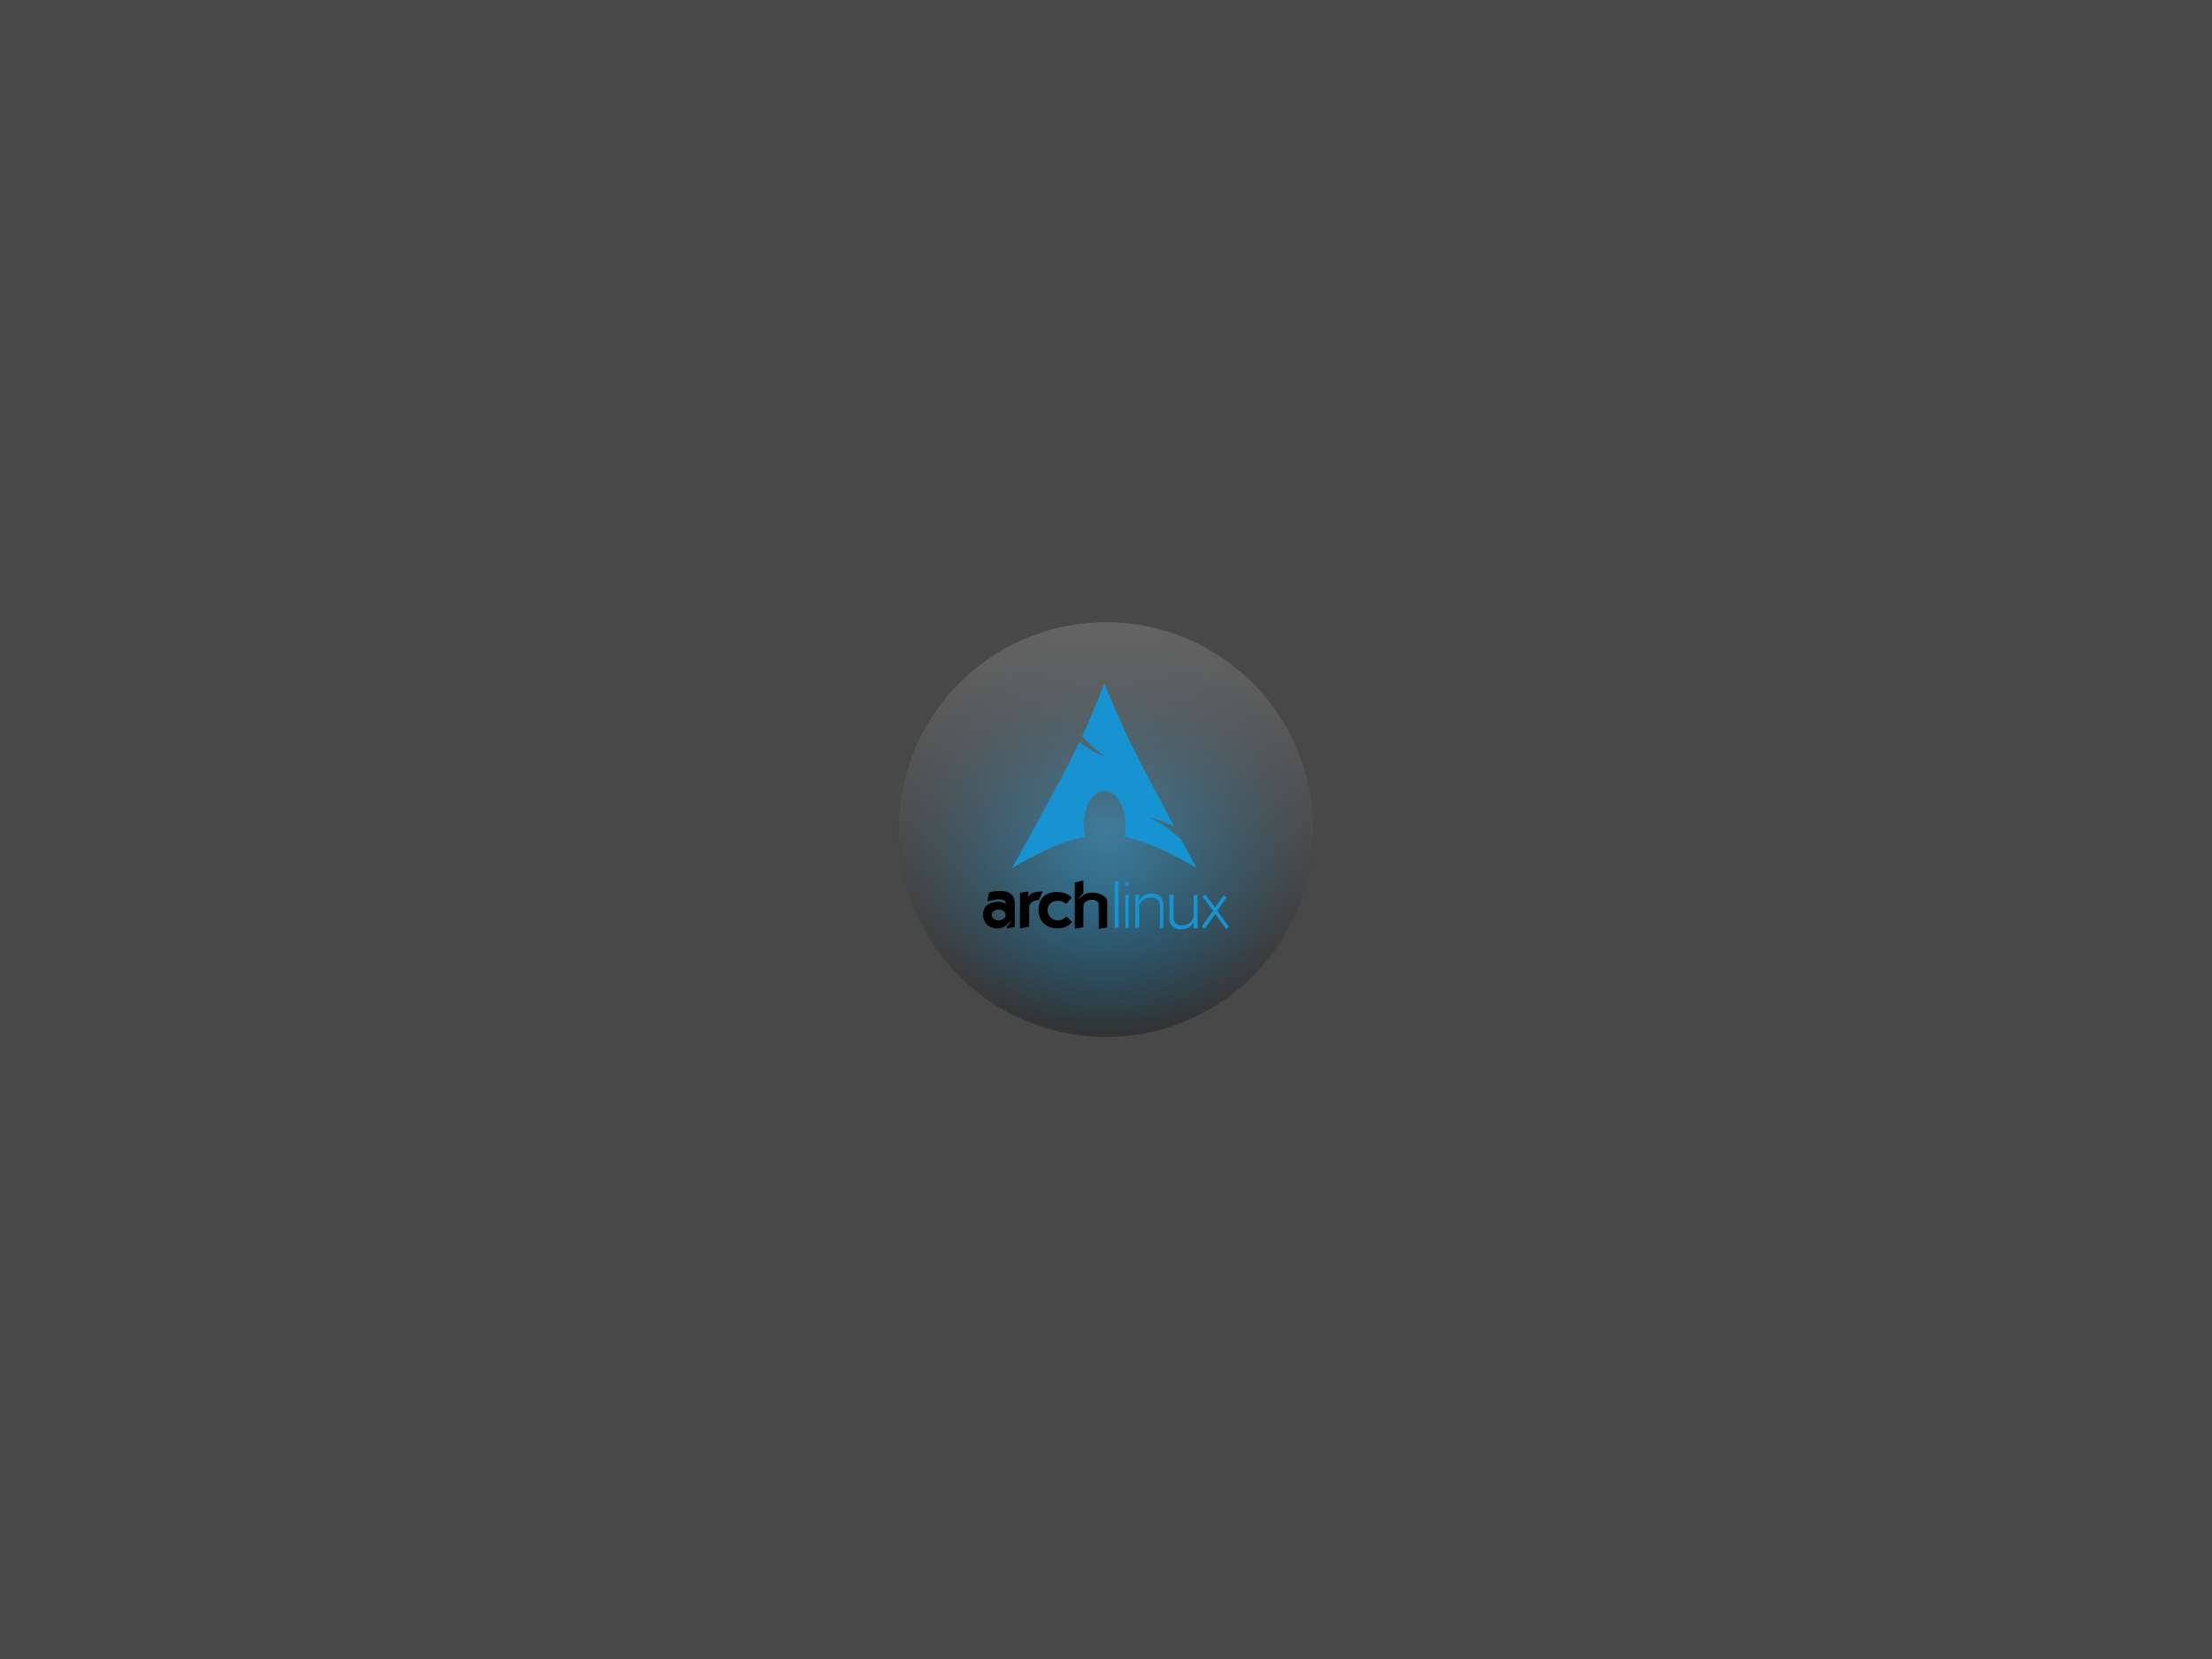
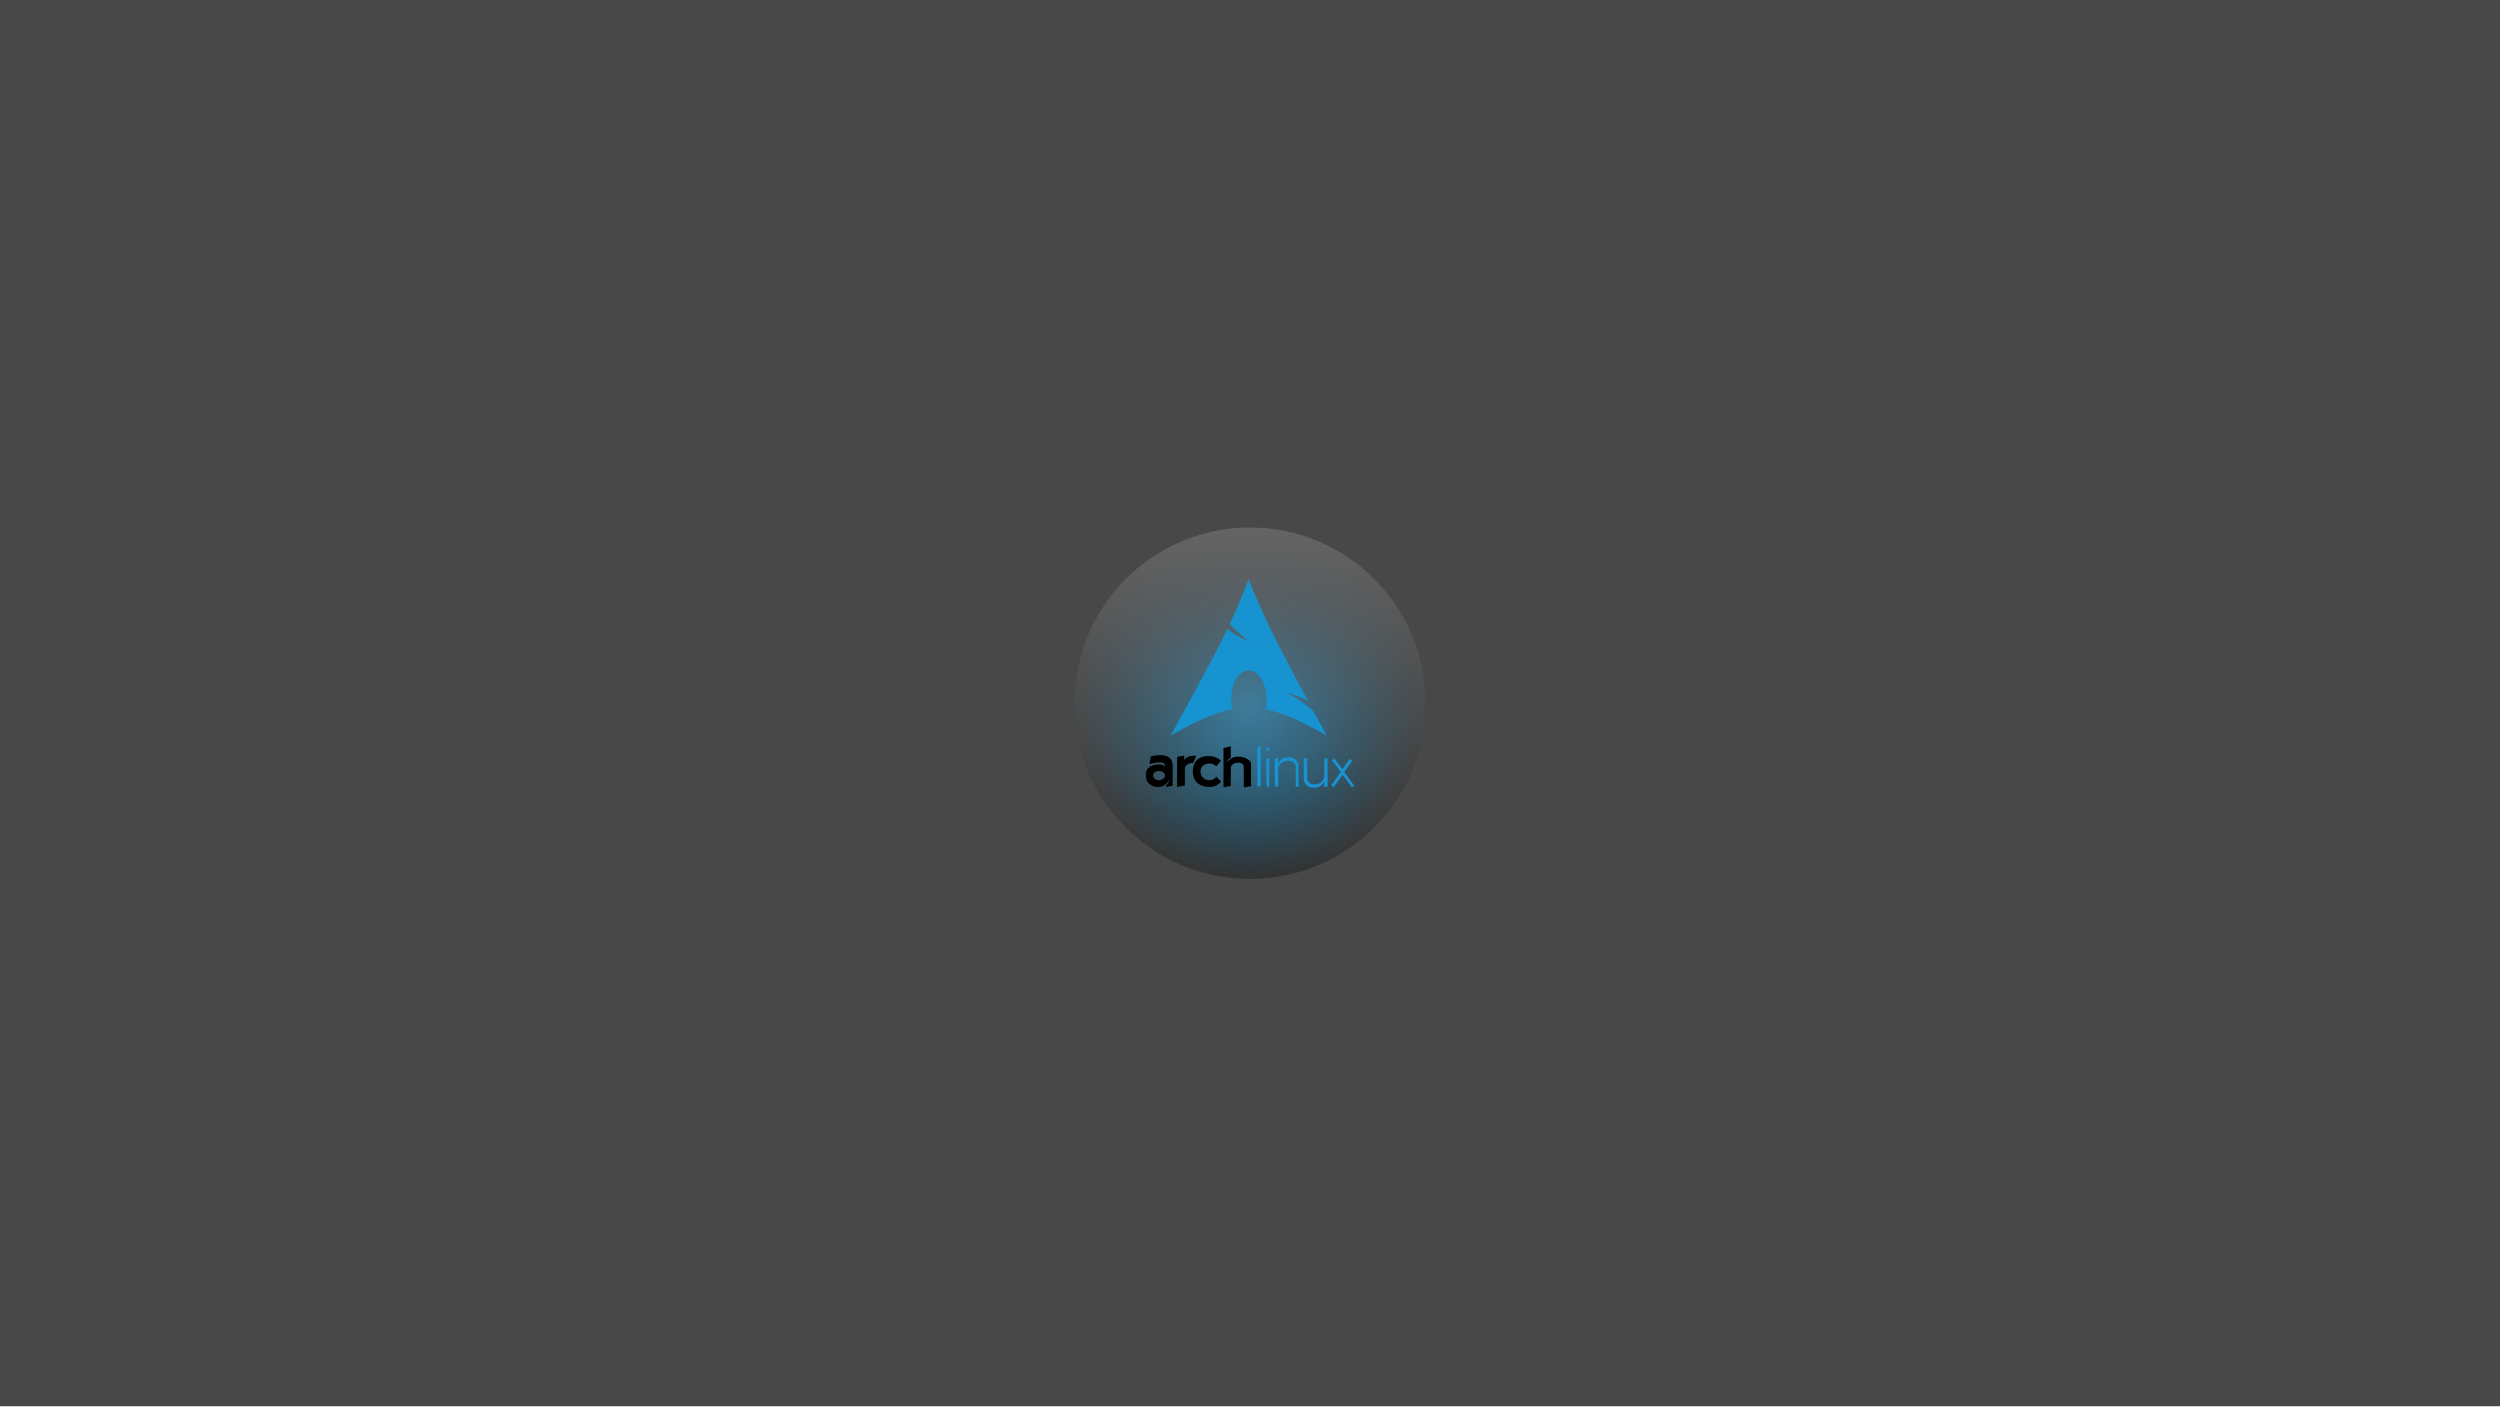
- <svg xmlns="http://www.w3.org/2000/svg" xmlns:ns1="http://www.openswatchbook.org/uri/2009/osb" xmlns:xlink="http://www.w3.org/1999/xlink" id="svg3004" version="1.1" width="640" height="480" xml:space="preserve">
+ <svg xmlns="http://www.w3.org/2000/svg" xmlns:ns1="http://www.openswatchbook.org/uri/2009/osb" xmlns:xlink="http://www.w3.org/1999/xlink" id="svg3004" version="1.1" width="1280" height="720" xml:space="preserve">
  <defs id="defs3008">
    <linearGradient id="linearGradient19350">
      <stop style="stop-color:#1793d1;stop-opacity:1;" offset="0" id="stop19352" />
      <stop style="stop-color:#1793d1;stop-opacity:0;" offset="1" id="stop19354" />
    </linearGradient>
    <linearGradient id="linearGradient4136">
      <stop style="stop-color:#1793d1;stop-opacity:1;" offset="0" id="stop4138" />
      <stop style="stop-color:#000000;stop-opacity:0;" offset="1" id="stop4140" />
    </linearGradient>
    <linearGradient id="linearGradient4164">
      <stop style="stop-color:#1793d1;stop-opacity:1;" offset="0" id="stop4166" />
      <stop style="stop-color:#a80030;stop-opacity:0;" offset="1" id="stop4168" />
    </linearGradient>
    <linearGradient id="linearGradient5303">
      <stop style="stop-color:#f26711;stop-opacity:1;" offset="0" id="stop5305" />
      <stop style="stop-color:#f26711;stop-opacity:0;" offset="1" id="stop5307" />
    </linearGradient>
    <linearGradient id="linearGradient5267">
      <stop style="stop-color:#666666;stop-opacity:1;" offset="0" id="stop5269" />
      <stop style="stop-color:#666666;stop-opacity:0;" offset="1" id="stop5271" />
    </linearGradient>
    <linearGradient id="linearGradient5251" ns1:paint="solid">
      <stop style="stop-color:#666666;stop-opacity:1;" offset="0" id="stop5253" />
    </linearGradient>
    <linearGradient xlink:href="#linearGradient5267" id="linearGradient5273" x1="-395.365" y1="-212.642" x2="4.763" y2="-212.642" gradientUnits="userSpaceOnUse" />
    <radialGradient xlink:href="#linearGradient5303" id="radialGradient5325" cx="-163.148" cy="-366.263" fx="-163.148" fy="-366.263" r="144.094" gradientTransform="matrix(1,0,0,0.9338842,0,-24.21576)" gradientUnits="userSpaceOnUse" />
    <radialGradient xlink:href="#linearGradient4164-9" id="radialGradient4170-9" cx="1447.778" cy="-272.917" fx="1447.778" fy="-272.917" r="223.333" gradientTransform="matrix(1,0,0,0.9751244,0,-6.788974)" gradientUnits="userSpaceOnUse" />
    <linearGradient id="linearGradient4164-9">
      <stop style="stop-color:#a80030;stop-opacity:1;" offset="0" id="stop4166-0" />
      <stop style="stop-color:#a80030;stop-opacity:0;" offset="1" id="stop4168-2" />
    </linearGradient>
    <radialGradient r="223.333" fy="-272.917" fx="1447.778" cy="-272.917" cx="1447.778" gradientTransform="matrix(1,0,0,0.9751244,0,-6.788974)" gradientUnits="userSpaceOnUse" id="radialGradient4206" xlink:href="#linearGradient4164-9" />
    <radialGradient xlink:href="#linearGradient19350" id="radialGradient19356" cx="1447.778" cy="-272.917" fx="1447.778" fy="-272.917" r="223.333" gradientTransform="matrix(1,0,0,0.9751244,0,-6.788974)" gradientUnits="userSpaceOnUse" />
    <radialGradient xlink:href="#linearGradient19350" id="radialGradient19376" gradientUnits="userSpaceOnUse" gradientTransform="matrix(1,0,0,0.9751244,0,-6.788974)" cx="1447.778" cy="-272.917" fx="1447.778" fy="-272.917" r="223.333" />
    <linearGradient xlink:href="#linearGradient5267" id="linearGradient19378" gradientUnits="userSpaceOnUse" x1="-395.365" y1="-212.642" x2="4.763" y2="-212.642" />
    <radialGradient r="125.556" fy="-292.917" fx="-318.889" cy="-292.917" cx="-318.889" gradientTransform="matrix(1,0,0,1.061947,0,18.14526)" gradientUnits="userSpaceOnUse" id="radialGradient3812" xlink:href="#linearGradient3787-8" />
    <linearGradient id="linearGradient3787-8">
      <stop style="stop-color:#000000;stop-opacity:1;" offset="0" id="stop3789-9" />
      <stop style="stop-color:#000000;stop-opacity:0;" offset="1" id="stop3791-4" />
    </linearGradient>
    <radialGradient r="125.556" fy="-292.917" fx="-318.889" cy="-292.917" cx="-318.889" gradientTransform="matrix(1,0,0,1.061947,0,18.14526)" gradientUnits="userSpaceOnUse" id="radialGradient6789" xlink:href="#linearGradient3787-8" />
    <linearGradient xlink:href="#linearGradient5267" id="linearGradient3058" gradientUnits="userSpaceOnUse" x1="-395.365" y1="-212.642" x2="4.763" y2="-212.642" />
    <radialGradient xlink:href="#linearGradient19350" id="radialGradient3060" gradientUnits="userSpaceOnUse" gradientTransform="matrix(1,0,0,0.9751244,0,-6.788974)" cx="1447.778" cy="-272.917" fx="1447.778" fy="-272.917" r="223.333" />
    <radialGradient xlink:href="#linearGradient3787-8" id="radialGradient3062" gradientUnits="userSpaceOnUse" gradientTransform="matrix(1,0,0,1.061947,0,18.14526)" cx="-318.889" cy="-292.917" fx="-318.889" fy="-292.917" r="125.556" />
    <radialGradient xlink:href="#linearGradient3787-8" id="radialGradient3083" gradientUnits="userSpaceOnUse" gradientTransform="matrix(1,0,0,1.061947,0,18.14526)" cx="-318.889" cy="-292.917" fx="-318.889" fy="-292.917" r="125.556" />
    <radialGradient xlink:href="#linearGradient19350" id="radialGradient3085" gradientUnits="userSpaceOnUse" gradientTransform="matrix(1,0,0,0.9751244,0,-6.788974)" cx="1447.778" cy="-272.917" fx="1447.778" fy="-272.917" r="223.333" />
    <linearGradient xlink:href="#linearGradient5267" id="linearGradient3087" gradientUnits="userSpaceOnUse" x1="-395.365" y1="-212.642" x2="4.763" y2="-212.642" />
    <radialGradient xlink:href="#linearGradient3787-8-9" id="radialGradient3835" gradientUnits="userSpaceOnUse" gradientTransform="matrix(1,0,0,1.061947,0,18.14526)" cx="-318.889" cy="-292.917" fx="-318.889" fy="-292.917" r="125.556" />
    <linearGradient id="linearGradient3787-8-9">
      <stop style="stop-color:#000000;stop-opacity:1;" offset="0" id="stop3789-9-1" />
      <stop style="stop-color:#000000;stop-opacity:0;" offset="1" id="stop3791-4-3" />
    </linearGradient>
    <radialGradient xlink:href="#linearGradient19350-5" id="radialGradient3833" gradientUnits="userSpaceOnUse" gradientTransform="matrix(1,0,0,0.9751244,0,-6.788974)" cx="1447.778" cy="-272.917" fx="1447.778" fy="-272.917" r="223.333" />
    <linearGradient id="linearGradient19350-5">
      <stop style="stop-color:#1793d1;stop-opacity:1;" offset="0" id="stop19352-4" />
      <stop style="stop-color:#1793d1;stop-opacity:0;" offset="1" id="stop19354-9" />
    </linearGradient>
    <linearGradient xlink:href="#linearGradient5267-3" id="linearGradient3831" gradientUnits="userSpaceOnUse" x1="-395.365" y1="-212.642" x2="4.763" y2="-212.642" />
    <linearGradient id="linearGradient5267-3">
      <stop style="stop-color:#646464;stop-opacity:1;" offset="0" id="stop5269-0" />
      <stop style="stop-color:#666666;stop-opacity:0;" offset="1" id="stop5271-7" />
    </linearGradient>
  </defs>
-   <g id="g3012" transform="matrix(1.25,0,0,-1.25,0,480)">
-     <rect style="fill:#484848;fill-opacity:1;stroke:none" id="rect3036" width="512" height="384" x="0" y="-384" transform="scale(1,-1)" />
-     <g transform="matrix(0.4444444,0,0,0.4444444,208,422.1732)" id="g3837">
+   <g id="g3012" transform="matrix(1.25,0,0,-1.25,0,720)">
+     <rect style="fill:#484848;fill-opacity:1;stroke:none" id="rect3036" width="1024" height="576" x="0" y="-576" transform="scale(1,-1)" />
+     <g transform="matrix(0.6666666,0,0,0.6666666,440,633.2598)" id="g3837">
      <path transform="matrix(1.08777,0,0,-1.008,253.295,-858.2697)" d="m -34.286,-337.679 c 0,59.173 -44.452,107.143 -99.286,107.143 -54.834,0 -99.286,-47.969 -99.286,-107.143 0,-59.173 44.452,-107.143 99.286,-107.143 54.834,0 99.286,47.969 99.286,107.143 z" id="path3219" style="fill:#323232;fill-opacity:1;fill-rule:nonzero;stroke:none" />
      <path transform="matrix(0,0.860177,0.81,0,345.2625,-243.5889)" d="m -193.333,-292.917 c 0,73.638 -56.213,133.333 -125.556,133.333 -69.342,0 -125.556,-59.695 -125.556,-133.333 0,-73.638 56.213,-133.333 125.556,-133.333 69.342,0 125.556,59.695 125.556,133.333 z" id="path5277-0-5" style="opacity:0.75;fill:url(#radialGradient3835);fill-opacity:1;fill-rule:evenodd;stroke:none" />
      <path transform="matrix(0.4835821,0,0,-0.4959184,-592.1194,-653.2341)" d="m 1671.111,-272.917 c 0,120.275 -99.99,217.778 -223.333,217.778 -123.344,0 -223.333,-97.502 -223.333,-217.778 0,-120.275 99.99,-217.778 223.333,-217.778 123.344,0 223.333,97.502 223.333,217.778 z" id="path4162-1" style="fill:url(#radialGradient3833);fill-opacity:1;fill-rule:nonzero;stroke:none" />
      <path transform="matrix(0,-0.5398262,-0.5813513,0,-15.61974,-623.3183)" d="m 4.763,-212.642 c 0,102.6 -89.572,185.774 -200.064,185.774 -110.493,0 -200.064,-83.174 -200.064,-185.774 0,-102.6 89.572,-185.774 200.064,-185.774 110.493,0 200.064,83.174 200.064,185.774 z" id="path3806-9" style="fill:url(#linearGradient3831);fill-opacity:1;fill-rule:evenodd;stroke:none" />
      <g transform="matrix(0.8888889,0,0,0.8888888,12,-612.5564)" id="g19335-4">
        <path d="m 107.028,192 c -4.807,-11.785 -7.706,-19.495 -13.058,-30.93 3.281,-3.478 7.309,-7.529 13.85,-12.104 -7.032,2.894 -11.829,5.799 -15.414,8.814 -6.849,-14.293 -17.581,-34.652 -39.358,-73.78 17.116,9.881 30.384,15.973 42.749,18.298 -0.531,2.284 -0.833,4.754 -0.812,7.331 l 0.02,0.548 c 0.272,10.966 5.976,19.398 12.733,18.826 6.757,-0.573 12.01,-9.932 11.738,-20.897 -0.051,-2.063 -0.284,-4.048 -0.691,-5.889 12.231,-2.393 25.357,-8.469 42.241,-18.217 -3.329,6.129 -6.301,11.655 -9.139,16.917 -4.47,3.465 -9.133,7.974 -18.643,12.855 6.537,-1.699 11.217,-3.658 14.866,-5.849 -28.853,53.719 -31.189,60.858 -41.084,84.077 z" id="path2518-3" style="fill:#1793d1;fill-opacity:1;fill-rule:evenodd;stroke:none" />
        <g id="g19322-8">
          <g style="fill:#000000;fill-opacity:1" id="g2809-9" transform="matrix(0.2026,0,0,-0.2026,-23.12595,133.1595)">
            <path style="fill:#000000;fill-opacity:1;fill-rule:evenodd;stroke:none" id="path2284-3" d="m 339.969,309.094 c -14.471,-0.024 -26.481,2.944 -31.125,4.562 l -4.781,25.812 c -0.012,0.095 23.795,-6.349 34.281,-5.969 17.362,0.624 18.959,6.635 18.656,14.75 0.296,0.475 -4.479,-7.332 -19.5,-7.594 -18.95,-0.327 -45.693,6.709 -45.656,35.312 -0.511,32.174 24.034,41.639 40.75,41.812 15.028,-0.274 22.078,-5.691 25.938,-8.594 5.071,-5.302 10.873,-10.634 16.406,-17.031 -5.236,9.513 -9.775,16.09 -14.5,21.125 l 0,4.25 22.844,-3.844 0.156,-62.094 c -0.231,-8.788 5.041,-42.418 -43.469,-42.5 z m -3.281,54.062 c 9.469,0.13 20.328,4.797 20.344,16.031 0.049,10.218 -12.8,15.712 -21.156,15.625 -8.36,-0.087 -19.451,-6.57 -19.5,-16.531 0.16,-8.904 10.46,-15.354 20.312,-15.125 z" />
            <path style="fill:#000000;fill-opacity:1;fill-rule:evenodd;stroke:none" id="path2286-1" d="m 398.501,314.831 -0.155,102.827 26.612,-5.127 0.045,-58.302 c 0.006,-8.681 12.406,-18.825 27.963,-18.663 3.302,-5.974 9.509,-21.242 11.021,-24.715 -34.756,-0.083 -35.199,9.99 -41.244,14.945 -0.063,-9.453 -0.021,-15.127 -0.021,-15.127 l -24.22,4.162 z" />
            <path style="fill:#000000;fill-opacity:1;fill-rule:evenodd;stroke:none" id="path2288-5" d="m 548.269,328.331 c -0.257,-0.121 -13.879,-15.934 -41.266,-16.059 -25.652,-0.426 -54.426,9.519 -54.886,52.533 0.225,37.819 27.64,52.598 55.031,52.886 29.313,0.305 40.977,-18.329 41.676,-18.791 -3.498,-3.032 -16.598,-16.013 -16.598,-16.013 0,0 -8.182,11.651 -24.058,11.799 -15.879,0.151 -29.682,-12.273 -29.878,-29.609 -0.203,-17.336 12.689,-26.728 29.997,-27.487 14.985,-0.003 23.63,9.673 23.63,9.673 l 16.352,-18.932 z" />
            <path style="fill:#000000;fill-opacity:1;fill-rule:evenodd;stroke:none" id="path2290-7" d="m 581.812,278.844 -25.125,5.906 0.188,133.938 24.75,-4.469 0.281,-63.031 c 0.053,-6.609 9.561,-16.759 25.438,-16.438 15.18,0.158 18.572,10.118 18.531,11.375 l 0.438,72.969 24.406,-4.312 0.094,-77.375 c 0.161,-7.445 -16.308,-23.17 -42.781,-23.281 -12.581,0.02 -19.548,2.868 -23.094,4.969 -6.067,4.686 -13,9.175 -19.812,14.906 6.298,-8.091 11.586,-13.685 16.75,-17.844 l -0.062,-37.312 z" />
          </g>
          <g style="fill:#1793d1;fill-opacity:1;stroke:none" id="g5326-5" transform="matrix(0.2999454,0,0.00424457,-0.2999454,-9.830424,264.8661)">
            <path style="fill:#1793d1;fill-opacity:1;fill-rule:evenodd;stroke:none" id="path2292-9" d="m 400.676,629.796 7.682,-1.916 -0.929,91.208 -7.796,1.324 1.043,-90.616 z" />
            <path style="fill:#1793d1;fill-opacity:1;fill-rule:evenodd;stroke:none" id="path2294-4" d="m 421.103,657.018 6.751,-2.987 -0.868,65.399 -6.498,1.339 0.615,-63.752 z m -1.261,-23.583 5.472,-4.415 4.423,5 -5.476,4.532 -4.419,-5.116 z" />
            <path style="fill:#1793d1;fill-opacity:1;fill-rule:evenodd;stroke:none" id="path2296-6" d="m 440.443,655.826 7.678,-1.562 -0.157,13.672 c -0.007,0.587 4.419,-15.274 24.685,-14.921 19.68,0.11 22.684,15.346 22.529,18.762 l -0.438,48.078 -6.73,1.456 0.633,-47.489 c 0.097,-1.387 -2.881,-13.114 -16.789,-13.158 -13.905,-0.04 -23.684,10.1 -23.758,16.579 l -0.481,41.835 -7.804,2.031 0.633,-65.285 z" />
            <path style="fill:#1793d1;fill-opacity:1;fill-rule:evenodd;stroke:none" id="path2298-8" d="m 561.533,720.202 -7.678,1.562 0.157,-13.672 c 0.007,-0.587 -4.422,15.274 -24.685,14.921 -19.68,-0.109 -22.684,-15.346 -22.529,-18.762 l 0.438,-48.079 8.157,-1.642 -0.546,47.49 c -0.015,1.297 1.368,13.3 15.276,13.343 13.905,0.041 23.766,-8.374 24.015,-21.044 l 0.431,-37.469 7.598,-1.932 -0.633,65.285 z" />
            <path style="fill:#1793d1;fill-opacity:1;fill-rule:evenodd;stroke:none" id="path2300-9" d="m 577.455,655.287 -5.427,4.2 20.199,26.933 -22.391,31.116 5.635,4.226 21.044,-28.897 20.878,29.582 5.327,-4.201 -22.376,-31.629 18.57,-25.578 -5.532,-4.734 -16.921,23.668 -19.006,-24.687 z" />
          </g>
        </g>
      </g>
    </g>
  </g>
</svg>
